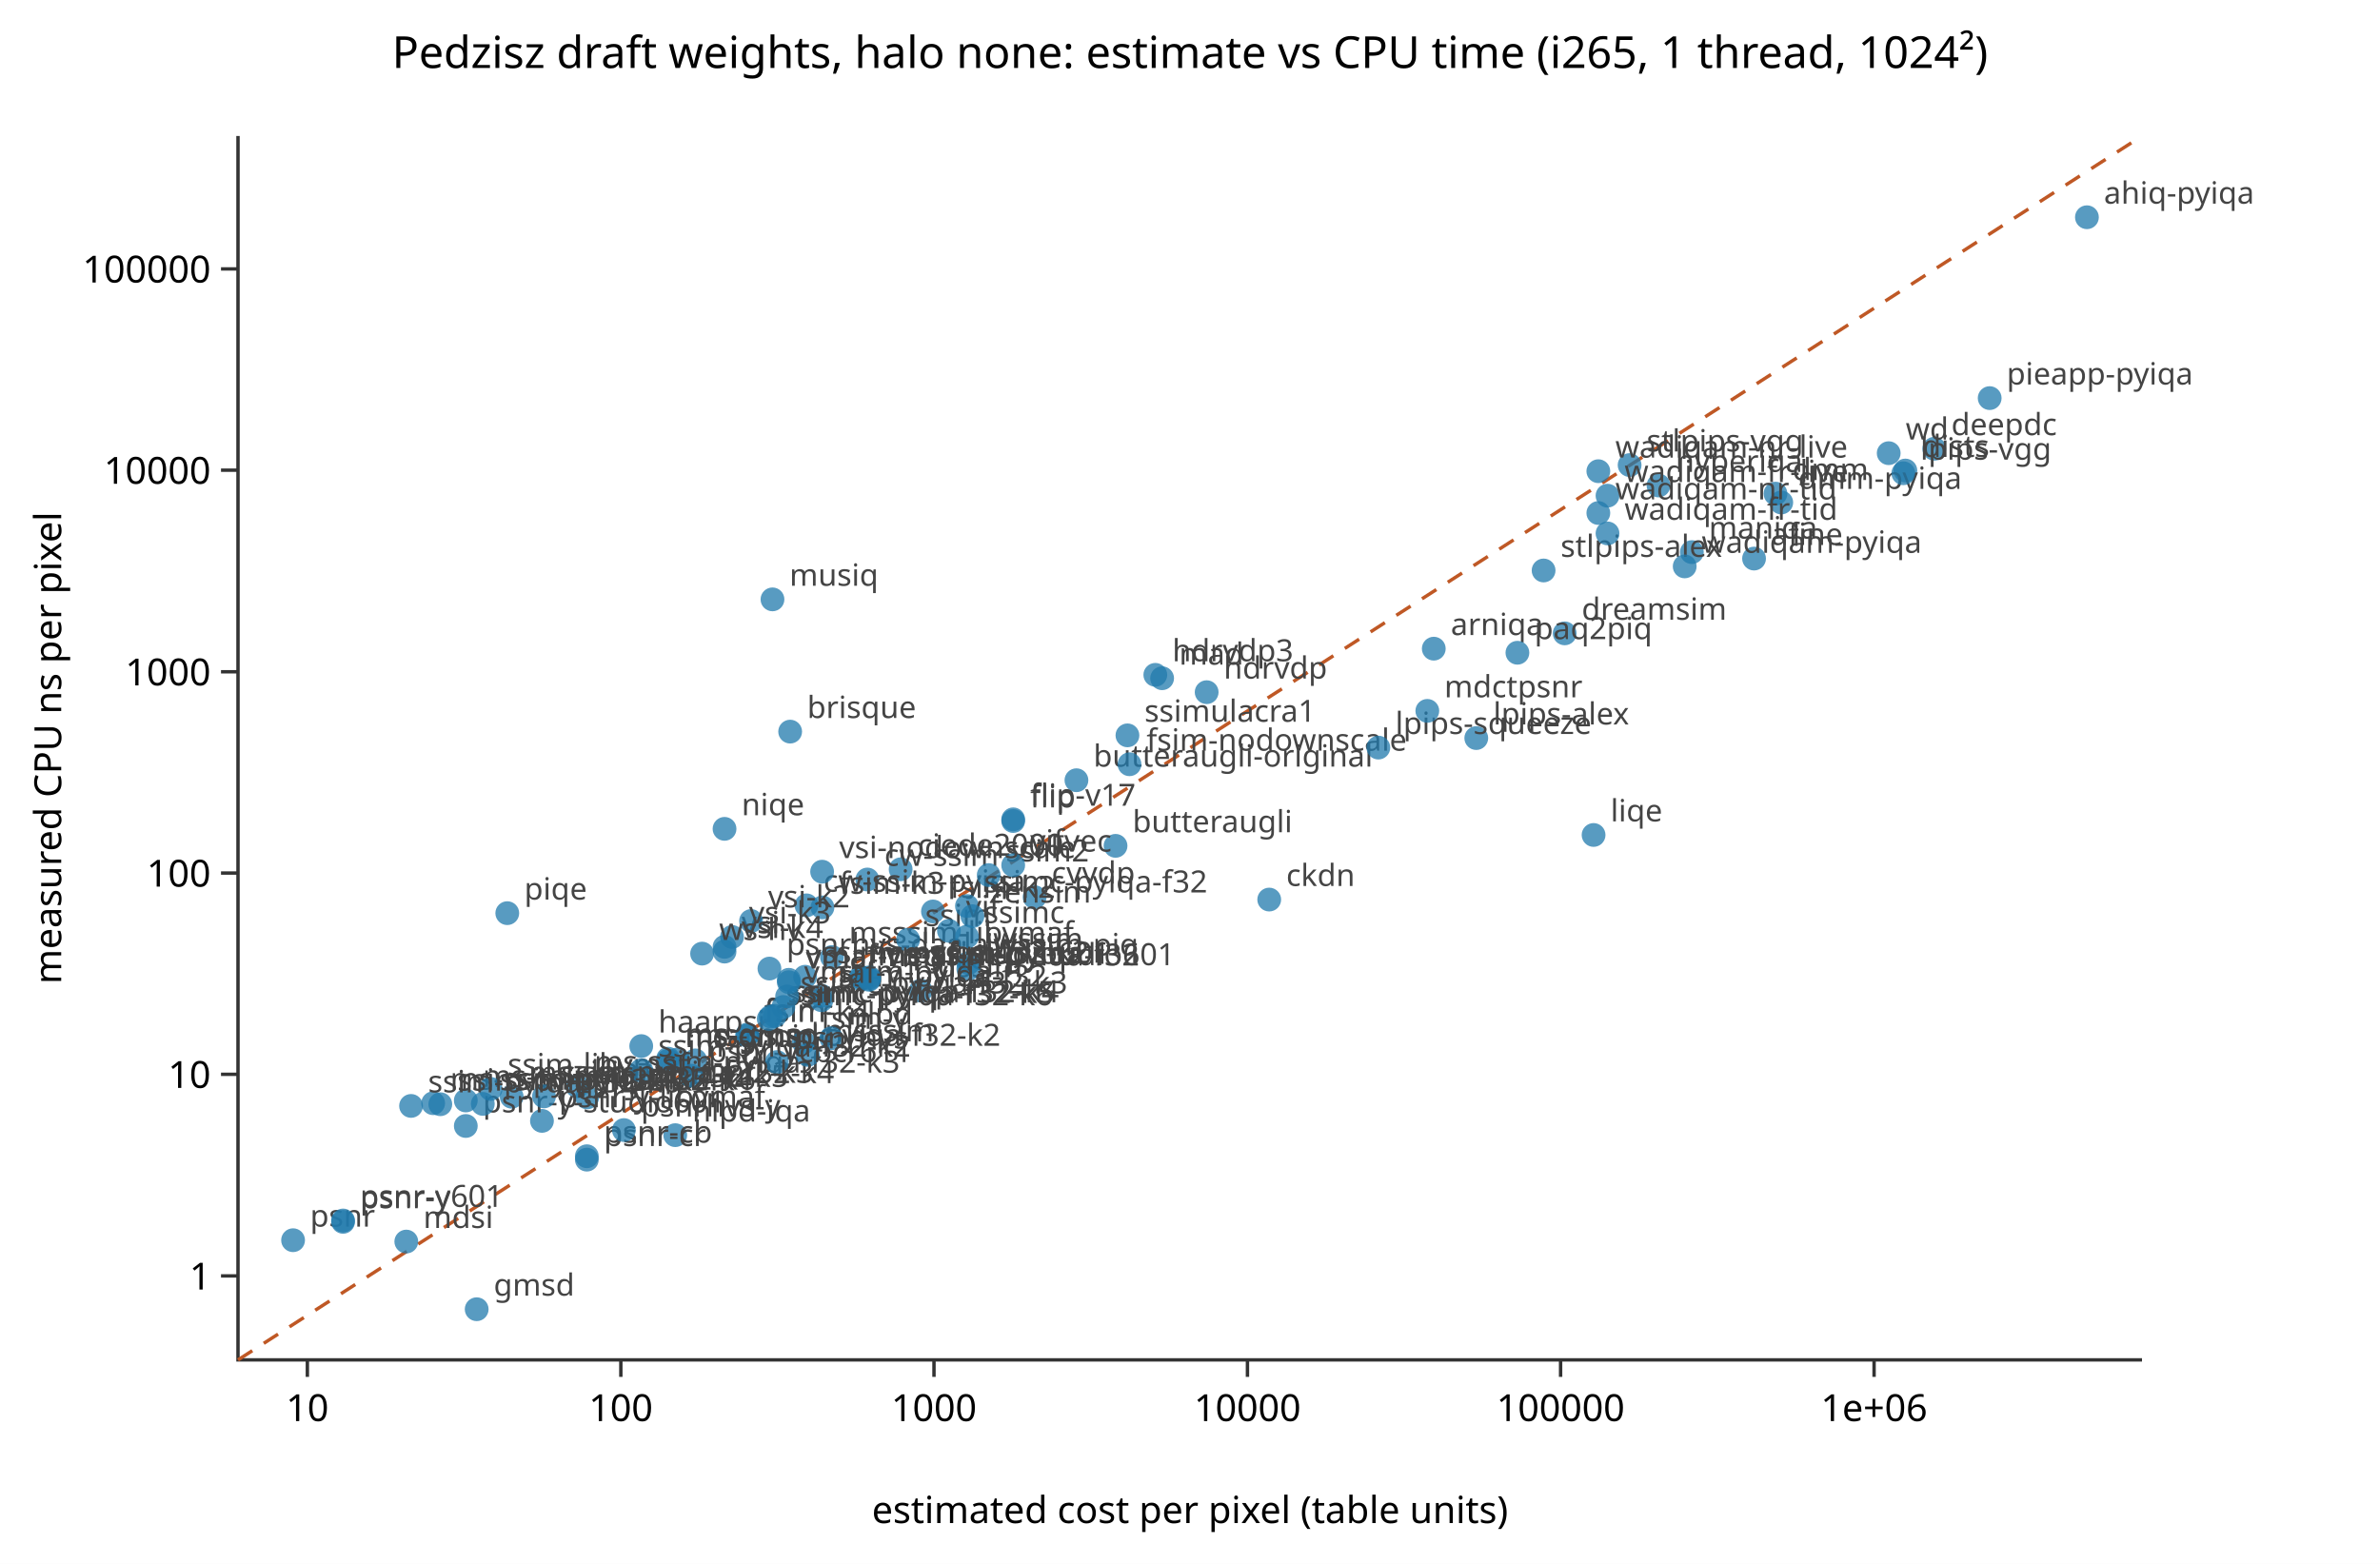
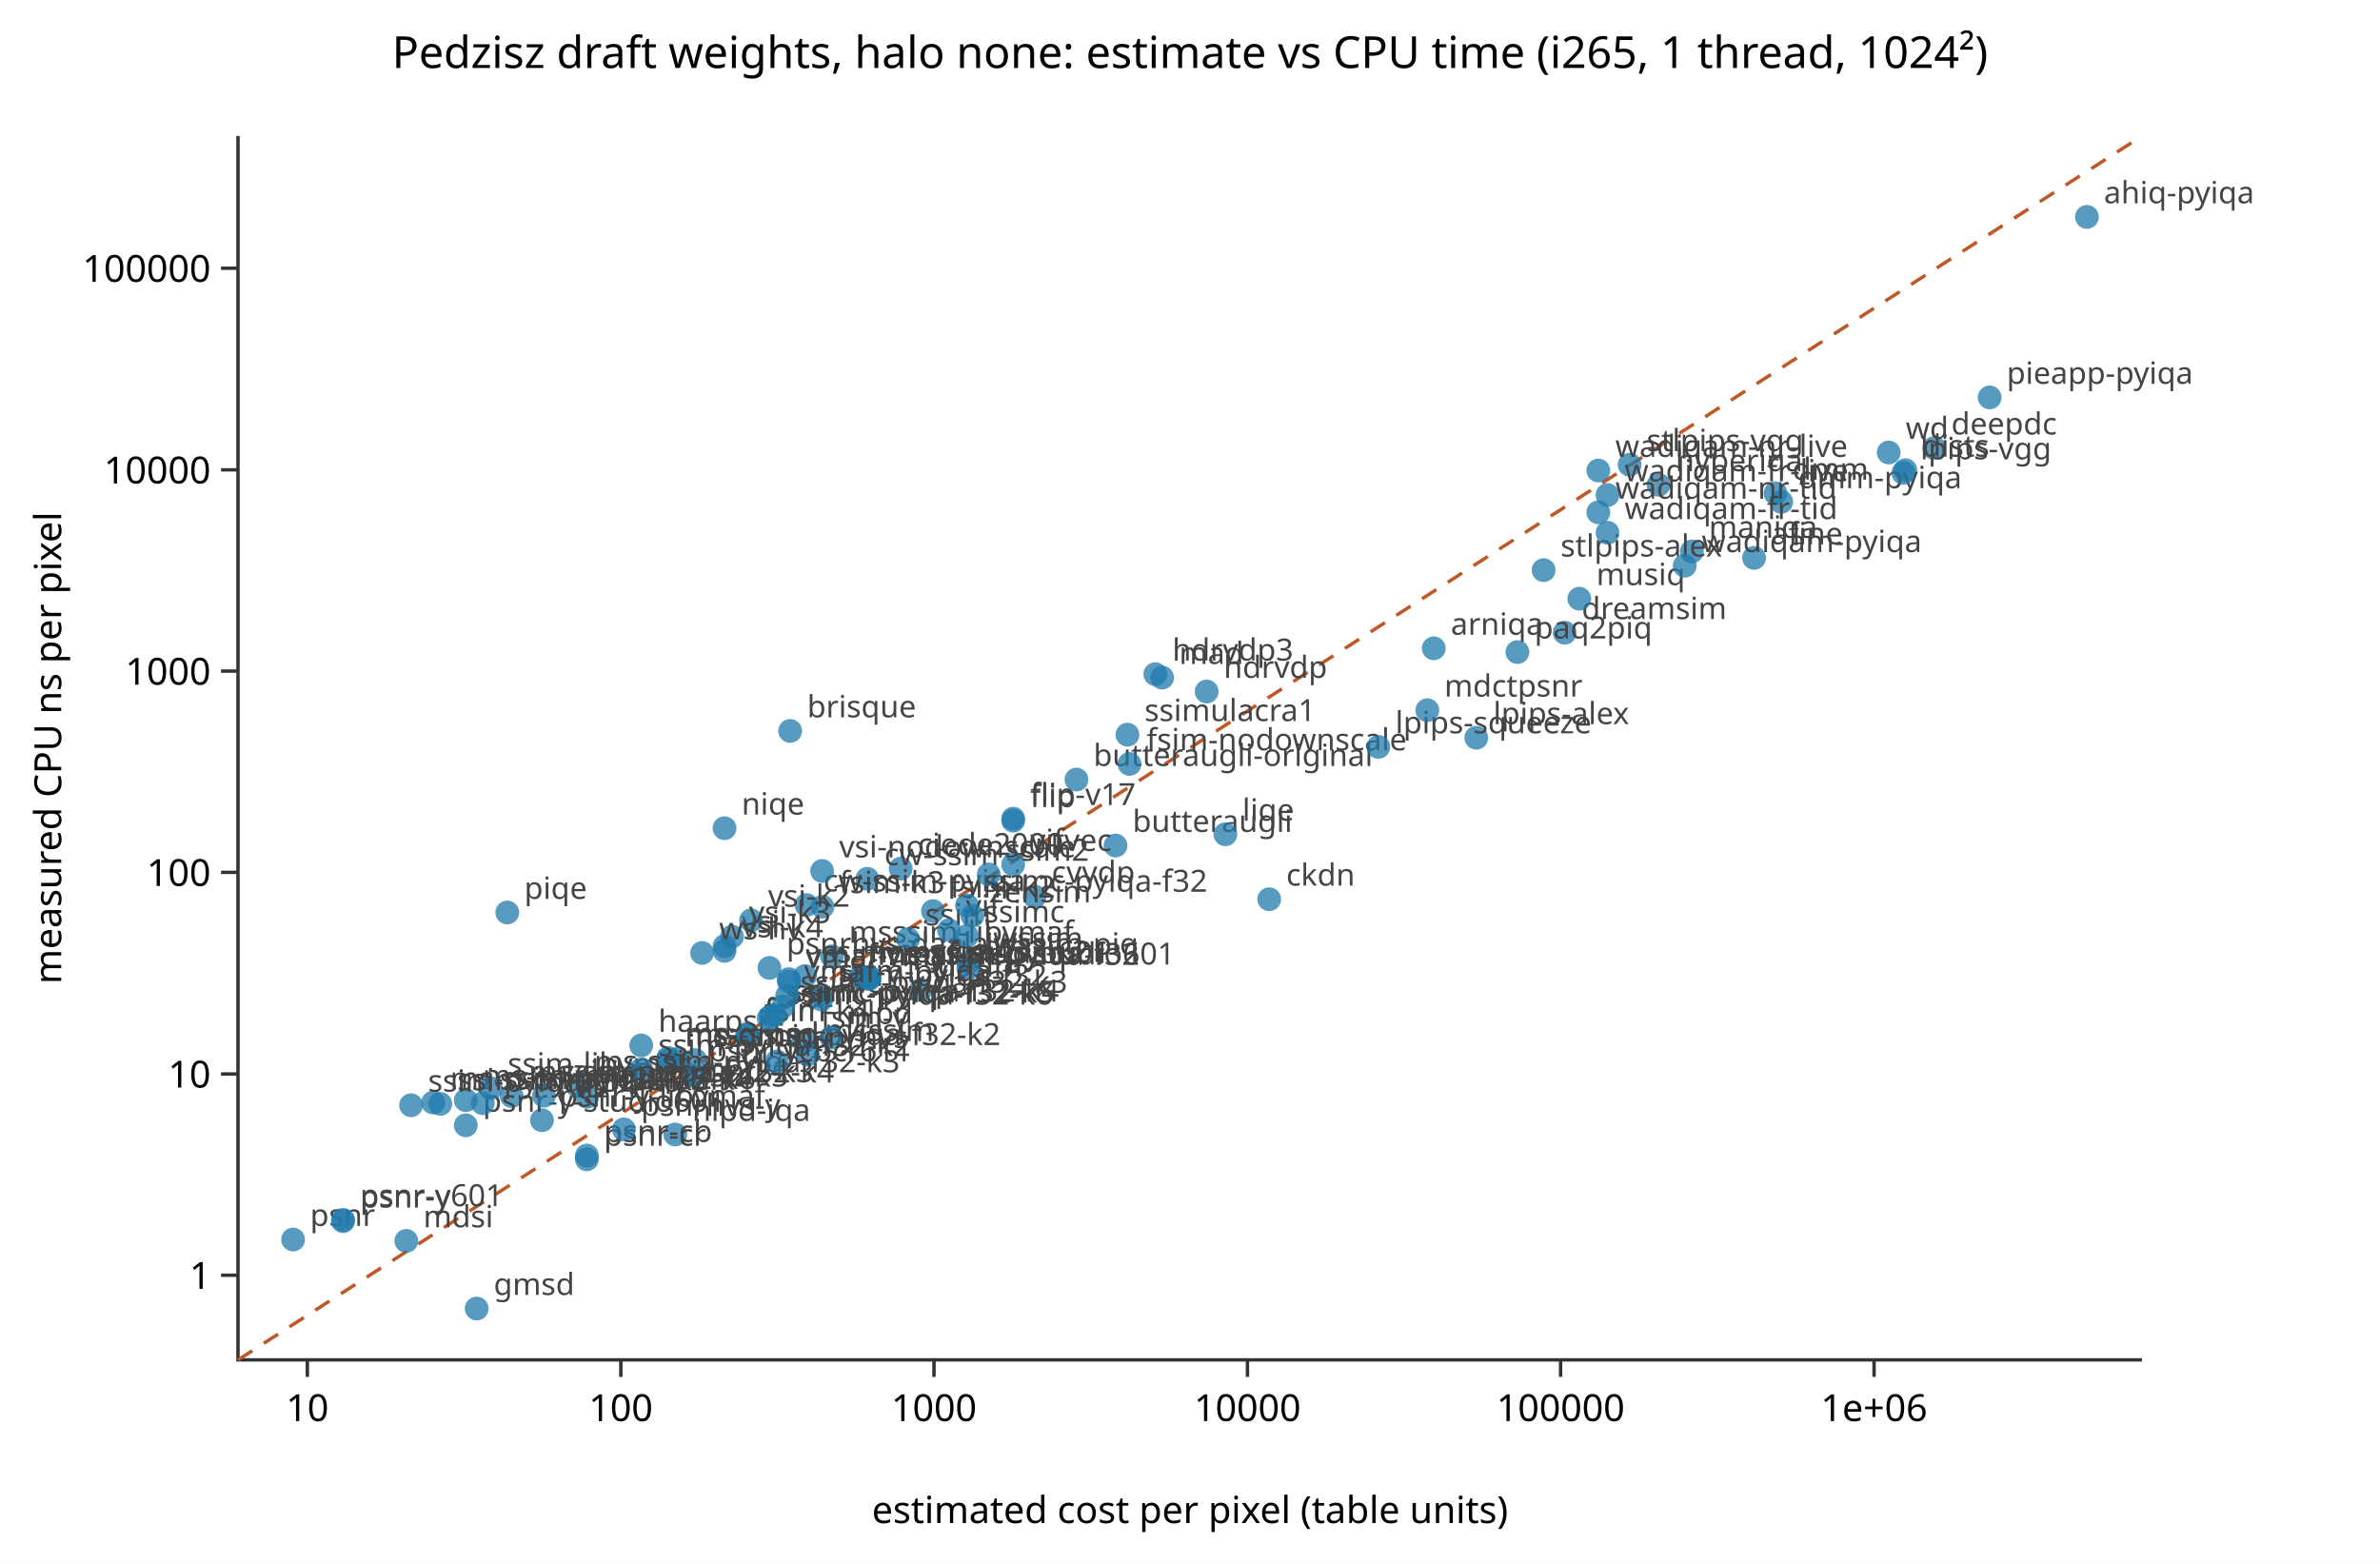
<svg xmlns="http://www.w3.org/2000/svg" viewBox="0 0 700 460" font-family="sans-serif" font-size="11">
  <rect width="700" height="460" fill="white" />
  <text x="350" y="20" text-anchor="middle" font-size="13">Pedzisz draft weights, halo none: estimate vs CPU time (i265, 1 thread, 1024²)</text>
  <path d="M70 40V400H630" fill="none" stroke="#333" />
  <path d="M90.4 400v5" stroke="#333" />
  <text x="90.4" y="418" text-anchor="middle">10</text>
  <path d="M182.6 400v5" stroke="#333" />
  <text x="182.6" y="418" text-anchor="middle">100</text>
  <path d="M274.7 400v5" stroke="#333" />
  <text x="274.7" y="418" text-anchor="middle">1000</text>
  <path d="M366.9 400v5" stroke="#333" />
  <text x="366.9" y="418" text-anchor="middle">10000</text>
  <path d="M459.0 400v5" stroke="#333" />
  <text x="459.0" y="418" text-anchor="middle">100000</text>
  <path d="M551.2 400v5" stroke="#333" />
  <text x="551.2" y="418" text-anchor="middle">1e+06</text>
-   <path d="M65 375.3h5" stroke="#333" />
-   <text x="62" y="379.3" text-anchor="end">1</text>
-   <path d="M65 316.0h5" stroke="#333" />
-   <text x="62" y="320.0" text-anchor="end">10</text>
-   <path d="M65 256.8h5" stroke="#333" />
-   <text x="62" y="260.8" text-anchor="end">100</text>
-   <path d="M65 197.6h5" stroke="#333" />
-   <text x="62" y="201.6" text-anchor="end">1000</text>
-   <path d="M65 138.3h5" stroke="#333" />
-   <text x="62" y="142.3" text-anchor="end">10000</text>
-   <path d="M65 79.1h5" stroke="#333" />
-   <text x="62" y="83.1" text-anchor="end">100000</text>
+   <path d="M65 375.1h5" stroke="#333" />
+   <text x="62" y="379.1" text-anchor="end">1</text>
+   <path d="M65 315.9h5" stroke="#333" />
+   <text x="62" y="319.9" text-anchor="end">10</text>
+   <path d="M65 256.6h5" stroke="#333" />
+   <text x="62" y="260.6" text-anchor="end">100</text>
+   <path d="M65 197.4h5" stroke="#333" />
+   <text x="62" y="201.4" text-anchor="end">1000</text>
+   <path d="M65 138.2h5" stroke="#333" />
+   <text x="62" y="142.2" text-anchor="end">10000</text>
+   <path d="M65 78.9h5" stroke="#333" />
+   <text x="62" y="82.9" text-anchor="end">100000</text>
  <path d="M70.0 400.0L630.0 40.0" stroke="#bf5825" stroke-dasharray="5 4" />
-   <circle cx="515.9" cy="164.3" r="3.5" fill="#2179ac" fill-opacity=".75" />
-   <text x="520.9" y="160.3" font-size="9" fill="#444">afine</text>
-   <circle cx="613.8" cy="63.9" r="3.5" fill="#2179ac" fill-opacity=".75" />
-   <text x="618.8" y="59.9" font-size="9" fill="#444">ahiq-pyiqa</text>
-   <circle cx="421.7" cy="190.8" r="3.5" fill="#2179ac" fill-opacity=".75" />
-   <text x="426.7" y="186.8" font-size="9" fill="#444">arniqa</text>
-   <circle cx="232.4" cy="215.2" r="3.5" fill="#2179ac" fill-opacity=".75" />
-   <text x="237.4" y="211.2" font-size="9" fill="#444">brisque</text>
-   <circle cx="328.1" cy="248.8" r="3.5" fill="#2179ac" fill-opacity=".75" />
-   <text x="333.1" y="244.8" font-size="9" fill="#444">butteraugli</text>
-   <circle cx="316.6" cy="229.5" r="3.5" fill="#2179ac" fill-opacity=".75" />
-   <text x="321.6" y="225.5" font-size="9" fill="#444">butteraugli-original</text>
-   <circle cx="204.5" cy="311.9" r="3.5" fill="#2179ac" fill-opacity=".75" />
-   <text x="209.5" y="307.9" font-size="9" fill="#444">cambi</text>
-   <circle cx="264.9" cy="255.7" r="3.5" fill="#2179ac" fill-opacity=".75" />
-   <text x="269.9" y="251.7" font-size="9" fill="#444">ciede2000</text>
-   <circle cx="373.3" cy="264.6" r="3.5" fill="#2179ac" fill-opacity=".75" />
-   <text x="378.3" y="260.6" font-size="9" fill="#444">ckdn</text>
-   <circle cx="304.3" cy="263.9" r="3.5" fill="#2179ac" fill-opacity=".75" />
-   <text x="309.3" y="259.9" font-size="9" fill="#444">cvvdp</text>
-   <circle cx="255.1" cy="258.7" r="3.5" fill="#2179ac" fill-opacity=".75" />
-   <text x="260.1" y="254.7" font-size="9" fill="#444">cw-ssim</text>
-   <circle cx="237.2" cy="266.3" r="3.5" fill="#2179ac" fill-opacity=".75" />
-   <text x="242.2" y="262.3" font-size="9" fill="#444">cw-ssim-pyiqa</text>
-   <circle cx="568.9" cy="132.0" r="3.5" fill="#2179ac" fill-opacity=".75" />
-   <text x="573.9" y="128.0" font-size="9" fill="#444">deepdc</text>
-   <circle cx="560.4" cy="138.4" r="3.5" fill="#2179ac" fill-opacity=".75" />
-   <text x="565.4" y="134.4" font-size="9" fill="#444">dists</text>
-   <circle cx="522.2" cy="145.2" r="3.5" fill="#2179ac" fill-opacity=".75" />
-   <text x="527.2" y="141.2" font-size="9" fill="#444">dmm</text>
-   <circle cx="523.9" cy="147.8" r="3.5" fill="#2179ac" fill-opacity=".75" />
-   <text x="528.9" y="143.8" font-size="9" fill="#444">dmm-pyiqa</text>
-   <circle cx="460.2" cy="186.3" r="3.5" fill="#2179ac" fill-opacity=".75" />
-   <text x="465.2" y="182.3" font-size="9" fill="#444">dreamsim</text>
-   <circle cx="270.8" cy="291.4" r="3.5" fill="#2179ac" fill-opacity=".75" />
-   <text x="275.8" y="287.4" font-size="9" fill="#444">dssim</text>
-   <circle cx="298.0" cy="241.5" r="3.5" fill="#2179ac" fill-opacity=".75" />
-   <text x="303.0" y="237.5" font-size="9" fill="#444">flip</text>
-   <circle cx="298.0" cy="241.0" r="3.5" fill="#2179ac" fill-opacity=".75" />
-   <text x="303.0" y="237.0" font-size="9" fill="#444">flip-v17</text>
-   <circle cx="219.8" cy="304.3" r="3.5" fill="#2179ac" fill-opacity=".75" />
-   <text x="224.8" y="300.3" font-size="9" fill="#444">fsim</text>
-   <circle cx="274.4" cy="268.1" r="3.5" fill="#2179ac" fill-opacity=".75" />
-   <text x="279.4" y="264.1" font-size="9" fill="#444">fsim-k2</text>
-   <circle cx="241.9" cy="266.9" r="3.5" fill="#2179ac" fill-opacity=".75" />
-   <text x="246.9" y="262.9" font-size="9" fill="#444">fsim-k3</text>
-   <circle cx="219.8" cy="304.6" r="3.5" fill="#2179ac" fill-opacity=".75" />
-   <text x="224.8" y="300.6" font-size="9" fill="#444">fsim-k4</text>
-   <circle cx="332.2" cy="224.8" r="3.5" fill="#2179ac" fill-opacity=".75" />
-   <text x="337.2" y="220.8" font-size="9" fill="#444">fsim-nodownscale</text>
-   <circle cx="236.4" cy="306.6" r="3.5" fill="#2179ac" fill-opacity=".75" />
-   <text x="241.4" y="302.6" font-size="9" fill="#444">fsim-y</text>
-   <circle cx="140.2" cy="385.1" r="3.5" fill="#2179ac" fill-opacity=".75" />
-   <text x="145.2" y="381.1" font-size="9" fill="#444">gmsd</text>
-   <circle cx="188.6" cy="307.7" r="3.5" fill="#2179ac" fill-opacity=".75" />
-   <text x="193.6" y="303.7" font-size="9" fill="#444">haarpsi</text>
-   <circle cx="172.7" cy="322.8" r="3.5" fill="#2179ac" fill-opacity=".75" />
-   <text x="177.7" y="318.8" font-size="9" fill="#444">haarpsi-y</text>
-   <circle cx="354.9" cy="203.6" r="3.5" fill="#2179ac" fill-opacity=".75" />
-   <text x="359.9" y="199.6" font-size="9" fill="#444">hdrvdp</text>
-   <circle cx="339.8" cy="198.5" r="3.5" fill="#2179ac" fill-opacity=".75" />
-   <text x="344.8" y="194.5" font-size="9" fill="#444">hdrvdp3</text>
-   <circle cx="487.8" cy="142.8" r="3.5" fill="#2179ac" fill-opacity=".75" />
-   <text x="492.8" y="138.8" font-size="9" fill="#444">hyperiqa</text>
-   <circle cx="284.8" cy="283.3" r="3.5" fill="#2179ac" fill-opacity=".75" />
-   <text x="289.8" y="279.3" font-size="9" fill="#444">iwssim</text>
-   <circle cx="284.8" cy="285.0" r="3.5" fill="#2179ac" fill-opacity=".75" />
-   <text x="289.8" y="281.0" font-size="9" fill="#444">iwssim-piq</text>
-   <circle cx="468.7" cy="245.6" r="3.5" fill="#2179ac" fill-opacity=".75" />
-   <text x="473.7" y="241.6" font-size="9" fill="#444">liqe</text>
-   <circle cx="434.2" cy="217.1" r="3.5" fill="#2179ac" fill-opacity=".75" />
-   <text x="439.2" y="213.1" font-size="9" fill="#444">lpips-alex</text>
-   <circle cx="405.4" cy="219.9" r="3.5" fill="#2179ac" fill-opacity=".75" />
-   <text x="410.4" y="215.9" font-size="9" fill="#444">lpips-squeeze</text>
-   <circle cx="559.8" cy="139.2" r="3.5" fill="#2179ac" fill-opacity=".75" />
-   <text x="564.8" y="135.2" font-size="9" fill="#444">lpips-vgg</text>
-   <circle cx="341.8" cy="199.5" r="3.5" fill="#2179ac" fill-opacity=".75" />
-   <text x="346.8" y="195.5" font-size="9" fill="#444">mad</text>
-   <circle cx="497.6" cy="162.4" r="3.5" fill="#2179ac" fill-opacity=".75" />
-   <text x="502.6" y="158.4" font-size="9" fill="#444">maniqa</text>
-   <circle cx="419.8" cy="209.1" r="3.5" fill="#2179ac" fill-opacity=".75" />
-   <text x="424.8" y="205.1" font-size="9" fill="#444">mdctpsnr</text>
-   <circle cx="119.5" cy="365.2" r="3.5" fill="#2179ac" fill-opacity=".75" />
-   <text x="124.5" y="361.2" font-size="9" fill="#444">mdsi</text>
-   <circle cx="196.5" cy="312.0" r="3.5" fill="#2179ac" fill-opacity=".75" />
-   <text x="201.5" y="308.0" font-size="9" fill="#444">ms-gmsd</text>
-   <circle cx="196.5" cy="311.4" r="3.5" fill="#2179ac" fill-opacity=".75" />
-   <text x="201.5" y="307.4" font-size="9" fill="#444">ms-gmsdc</text>
-   <circle cx="253.1" cy="287.4" r="3.5" fill="#2179ac" fill-opacity=".75" />
-   <text x="258.1" y="283.4" font-size="9" fill="#444">ms-ssim-pyiqa</text>
-   <circle cx="253.1" cy="288.0" r="3.5" fill="#2179ac" fill-opacity=".75" />
-   <text x="258.1" y="284.0" font-size="9" fill="#444">ms-ssim-pyiqa-f32</text>
-   <circle cx="199.4" cy="311.6" r="3.5" fill="#2179ac" fill-opacity=".75" />
-   <text x="204.4" y="307.6" font-size="9" fill="#444">ms-ssim-pyiqa-f32-k2</text>
-   <circle cx="169.8" cy="319.5" r="3.5" fill="#2179ac" fill-opacity=".75" />
-   <text x="174.8" y="315.5" font-size="9" fill="#444">ms-ssim-pyiqa-f32-k3</text>
-   <circle cx="150.5" cy="322.6" r="3.5" fill="#2179ac" fill-opacity=".75" />
-   <text x="155.5" y="318.6" font-size="9" fill="#444">ms-ssim-pyiqa-f32-k4</text>
-   <circle cx="137.0" cy="323.7" r="3.5" fill="#2179ac" fill-opacity=".75" />
-   <text x="142.0" y="319.7" font-size="9" fill="#444">ms-ssim-pyiqa-f32-k5</text>
-   <circle cx="127.4" cy="324.5" r="3.5" fill="#2179ac" fill-opacity=".75" />
-   <text x="132.4" y="320.5" font-size="9" fill="#444">ms-ssim-pyiqa-f32-k6</text>
-   <circle cx="237.6" cy="310.3" r="3.5" fill="#2179ac" fill-opacity=".75" />
-   <text x="242.6" y="306.3" font-size="9" fill="#444">msssim</text>
-   <circle cx="244.7" cy="281.5" r="3.5" fill="#2179ac" fill-opacity=".75" />
-   <text x="249.7" y="277.5" font-size="9" fill="#444">msssim-libvmaf</text>
-   <circle cx="227.2" cy="176.3" r="3.5" fill="#2179ac" fill-opacity=".75" />
-   <text x="232.2" y="172.3" font-size="9" fill="#444">musiq</text>
-   <circle cx="213.1" cy="243.8" r="3.5" fill="#2179ac" fill-opacity=".75" />
-   <text x="218.1" y="239.8" font-size="9" fill="#444">niqe</text>
-   <circle cx="244.5" cy="305.4" r="3.5" fill="#2179ac" fill-opacity=".75" />
-   <text x="249.5" y="301.4" font-size="9" fill="#444">nlpd</text>
-   <circle cx="198.6" cy="333.9" r="3.5" fill="#2179ac" fill-opacity=".75" />
-   <text x="203.6" y="329.9" font-size="9" fill="#444">nlpd-iqa</text>
-   <circle cx="446.3" cy="192.0" r="3.5" fill="#2179ac" fill-opacity=".75" />
-   <text x="451.3" y="188.0" font-size="9" fill="#444">paq2piq</text>
-   <circle cx="585.2" cy="117.1" r="3.5" fill="#2179ac" fill-opacity=".75" />
-   <text x="590.2" y="113.1" font-size="9" fill="#444">pieapp-pyiqa</text>
-   <circle cx="149.2" cy="268.6" r="3.5" fill="#2179ac" fill-opacity=".75" />
-   <text x="154.2" y="264.6" font-size="9" fill="#444">piqe</text>
-   <circle cx="86.2" cy="364.8" r="3.5" fill="#2179ac" fill-opacity=".75" />
-   <text x="91.2" y="360.8" font-size="9" fill="#444">psnr</text>
-   <circle cx="172.6" cy="340.1" r="3.5" fill="#2179ac" fill-opacity=".75" />
-   <text x="177.6" y="336.1" font-size="9" fill="#444">psnr-cb</text>
-   <circle cx="172.6" cy="341.1" r="3.5" fill="#2179ac" fill-opacity=".75" />
-   <text x="177.6" y="337.1" font-size="9" fill="#444">psnr-cr</text>
-   <circle cx="100.9" cy="359.4" r="3.5" fill="#2179ac" fill-opacity=".75" />
-   <text x="105.9" y="355.4" font-size="9" fill="#444">psnr-y</text>
-   <circle cx="159.4" cy="329.7" r="3.5" fill="#2179ac" fill-opacity=".75" />
-   <text x="164.4" y="325.7" font-size="9" fill="#444">psnr-y-libvmaf</text>
-   <circle cx="137.0" cy="331.2" r="3.5" fill="#2179ac" fill-opacity=".75" />
-   <text x="142.0" y="327.2" font-size="9" fill="#444">psnr-y-studio601</text>
-   <circle cx="100.9" cy="359.0" r="3.5" fill="#2179ac" fill-opacity=".75" />
-   <text x="105.9" y="355.0" font-size="9" fill="#444">psnr-y601</text>
-   <circle cx="203.3" cy="316.4" r="3.5" fill="#2179ac" fill-opacity=".75" />
-   <text x="208.3" y="312.4" font-size="9" fill="#444">psnr-ycbcr611</text>
-   <circle cx="228.5" cy="312.4" r="3.5" fill="#2179ac" fill-opacity=".75" />
-   <text x="233.5" y="308.4" font-size="9" fill="#444">psnrhvs</text>
-   <circle cx="226.3" cy="284.9" r="3.5" fill="#2179ac" fill-opacity=".75" />
-   <text x="231.3" y="280.9" font-size="9" fill="#444">psnrhvs-daala</text>
-   <circle cx="183.5" cy="332.4" r="3.5" fill="#2179ac" fill-opacity=".75" />
-   <text x="188.5" y="328.4" font-size="9" fill="#444">psnrhvs-y</text>
-   <circle cx="267.1" cy="276.4" r="3.5" fill="#2179ac" fill-opacity=".75" />
-   <text x="272.1" y="272.4" font-size="9" fill="#444">ssim</text>
-   <circle cx="144.3" cy="320.3" r="3.5" fill="#2179ac" fill-opacity=".75" />
-   <text x="149.3" y="316.3" font-size="9" fill="#444">ssim-libvmaf</text>
-   <circle cx="241.6" cy="292.9" r="3.5" fill="#2179ac" fill-opacity=".75" />
-   <text x="246.6" y="288.9" font-size="9" fill="#444">ssim-pyiqa</text>
-   <circle cx="241.6" cy="294.2" r="3.5" fill="#2179ac" fill-opacity=".75" />
-   <text x="246.6" y="290.2" font-size="9" fill="#444">ssim-pyiqa-f32</text>
-   <circle cx="188.6" cy="314.8" r="3.5" fill="#2179ac" fill-opacity=".75" />
-   <text x="193.6" y="310.8" font-size="9" fill="#444">ssim-pyiqa-f32-k2</text>
-   <circle cx="160.0" cy="322.5" r="3.5" fill="#2179ac" fill-opacity=".75" />
-   <text x="165.0" y="318.5" font-size="9" fill="#444">ssim-pyiqa-f32-k3</text>
-   <circle cx="142.0" cy="324.7" r="3.5" fill="#2179ac" fill-opacity=".75" />
-   <text x="147.0" y="320.7" font-size="9" fill="#444">ssim-pyiqa-f32-k4</text>
-   <circle cx="129.5" cy="324.8" r="3.5" fill="#2179ac" fill-opacity=".75" />
-   <text x="134.5" y="320.8" font-size="9" fill="#444">ssim-pyiqa-f32-k5</text>
-   <circle cx="120.9" cy="325.3" r="3.5" fill="#2179ac" fill-opacity=".75" />
-   <text x="125.9" y="321.3" font-size="9" fill="#444">ssim-pyiqa-f32-k6</text>
-   <circle cx="290.8" cy="257.4" r="3.5" fill="#2179ac" fill-opacity=".75" />
-   <text x="295.8" y="253.4" font-size="9" fill="#444">ssim2</text>
-   <circle cx="284.4" cy="275.5" r="3.5" fill="#2179ac" fill-opacity=".75" />
-   <text x="289.4" y="271.5" font-size="9" fill="#444">ssimc</text>
-   <circle cx="284.4" cy="266.5" r="3.5" fill="#2179ac" fill-opacity=".75" />
-   <text x="289.4" y="262.5" font-size="9" fill="#444">ssimc-pyiqa-f32</text>
-   <circle cx="236.8" cy="287.3" r="3.5" fill="#2179ac" fill-opacity=".75" />
-   <text x="241.8" y="283.3" font-size="9" fill="#444">ssimc-pyiqa-f32-k2</text>
-   <circle cx="230.4" cy="296.2" r="3.5" fill="#2179ac" fill-opacity=".75" />
-   <text x="235.4" y="292.2" font-size="9" fill="#444">ssimc-pyiqa-f32-k3</text>
-   <circle cx="227.9" cy="298.8" r="3.5" fill="#2179ac" fill-opacity=".75" />
-   <text x="232.9" y="294.8" font-size="9" fill="#444">ssimc-pyiqa-f32-k4</text>
-   <circle cx="226.7" cy="299.0" r="3.5" fill="#2179ac" fill-opacity=".75" />
-   <text x="231.7" y="295.0" font-size="9" fill="#444">ssimc-pyiqa-f32-k5</text>
-   <circle cx="226.1" cy="299.7" r="3.5" fill="#2179ac" fill-opacity=".75" />
-   <text x="231.1" y="295.7" font-size="9" fill="#444">ssimc-pyiqa-f32-k6</text>
-   <circle cx="331.6" cy="216.3" r="3.5" fill="#2179ac" fill-opacity=".75" />
-   <text x="336.6" y="212.3" font-size="9" fill="#444">ssimulacra1</text>
-   <circle cx="454.0" cy="167.8" r="3.5" fill="#2179ac" fill-opacity=".75" />
-   <text x="459.0" y="163.8" font-size="9" fill="#444">stlpips-alex</text>
-   <circle cx="479.3" cy="136.8" r="3.5" fill="#2179ac" fill-opacity=".75" />
-   <text x="484.3" y="132.8" font-size="9" fill="#444">stlpips-vgg</text>
-   <circle cx="279.1" cy="273.8" r="3.5" fill="#2179ac" fill-opacity=".75" />
-   <text x="284.1" y="269.8" font-size="9" fill="#444">vif</text>
-   <circle cx="298.0" cy="254.5" r="3.5" fill="#2179ac" fill-opacity=".75" />
-   <text x="303.0" y="250.5" font-size="9" fill="#444">vifvec</text>
-   <circle cx="232.0" cy="288.9" r="3.5" fill="#2179ac" fill-opacity=".75" />
-   <text x="237.0" y="284.9" font-size="9" fill="#444">vmaf</text>
-   <circle cx="255.6" cy="288.2" r="3.5" fill="#2179ac" fill-opacity=".75" />
-   <text x="260.6" y="284.2" font-size="9" fill="#444">vmaf-4k</text>
-   <circle cx="232.0" cy="288.2" r="3.5" fill="#2179ac" fill-opacity=".75" />
-   <text x="237.0" y="284.2" font-size="9" fill="#444">vmaf-neg</text>
-   <circle cx="255.6" cy="287.9" r="3.5" fill="#2179ac" fill-opacity=".75" />
-   <text x="260.6" y="283.9" font-size="9" fill="#444">vmaf-neg-studio601</text>
-   <circle cx="255.6" cy="287.5" r="3.5" fill="#2179ac" fill-opacity=".75" />
-   <text x="260.6" y="283.5" font-size="9" fill="#444">vmaf-studio601</text>
-   <circle cx="231.5" cy="293.1" r="3.5" fill="#2179ac" fill-opacity=".75" />
-   <text x="236.5" y="289.1" font-size="9" fill="#444">vmaf-v1</text>
-   <circle cx="213.1" cy="278.5" r="3.5" fill="#2179ac" fill-opacity=".75" />
-   <text x="218.1" y="274.5" font-size="9" fill="#444">vsi</text>
-   <circle cx="220.9" cy="270.9" r="3.5" fill="#2179ac" fill-opacity=".75" />
-   <text x="225.9" y="266.9" font-size="9" fill="#444">vsi-k2</text>
-   <circle cx="215.3" cy="275.6" r="3.5" fill="#2179ac" fill-opacity=".75" />
-   <text x="220.3" y="271.6" font-size="9" fill="#444">vsi-k3</text>
-   <circle cx="213.1" cy="279.9" r="3.5" fill="#2179ac" fill-opacity=".75" />
-   <text x="218.1" y="275.9" font-size="9" fill="#444">vsi-k4</text>
-   <circle cx="241.8" cy="256.4" r="3.5" fill="#2179ac" fill-opacity=".75" />
-   <text x="246.8" y="252.4" font-size="9" fill="#444">vsi-nodownscale</text>
-   <circle cx="472.8" cy="145.8" r="3.5" fill="#2179ac" fill-opacity=".75" />
-   <text x="477.8" y="141.8" font-size="9" fill="#444">wadiqam-fr-live</text>
-   <circle cx="472.8" cy="156.9" r="3.5" fill="#2179ac" fill-opacity=".75" />
-   <text x="477.8" y="152.9" font-size="9" fill="#444">wadiqam-fr-tid</text>
-   <circle cx="470.1" cy="138.6" r="3.5" fill="#2179ac" fill-opacity=".75" />
-   <text x="475.1" y="134.6" font-size="9" fill="#444">wadiqam-nr-live</text>
-   <circle cx="470.1" cy="150.9" r="3.5" fill="#2179ac" fill-opacity=".75" />
-   <text x="475.1" y="146.9" font-size="9" fill="#444">wadiqam-nr-tid</text>
-   <circle cx="495.5" cy="166.6" r="3.5" fill="#2179ac" fill-opacity=".75" />
-   <text x="500.5" y="162.6" font-size="9" fill="#444">wadiqam-pyiqa</text>
-   <circle cx="555.5" cy="133.3" r="3.5" fill="#2179ac" fill-opacity=".75" />
-   <text x="560.5" y="129.3" font-size="9" fill="#444">wd</text>
-   <circle cx="206.5" cy="280.5" r="3.5" fill="#2179ac" fill-opacity=".75" />
-   <text x="211.5" y="276.5" font-size="9" fill="#444">ws-hv</text>
-   <circle cx="286.0" cy="269.5" r="3.5" fill="#2179ac" fill-opacity=".75" />
-   <text x="291.0" y="265.5" font-size="9" fill="#444">zensim</text>
+   <circle cx="515.9" cy="164.1" r="3.5" fill="#2179ac" fill-opacity=".75" />
+   <text x="520.9" y="160.1" font-size="9" fill="#444">afine</text>
+   <circle cx="613.8" cy="63.8" r="3.5" fill="#2179ac" fill-opacity=".75" />
+   <text x="618.8" y="59.8" font-size="9" fill="#444">ahiq-pyiqa</text>
+   <circle cx="421.7" cy="190.7" r="3.5" fill="#2179ac" fill-opacity=".75" />
+   <text x="426.7" y="186.7" font-size="9" fill="#444">arniqa</text>
+   <circle cx="232.4" cy="215.0" r="3.5" fill="#2179ac" fill-opacity=".75" />
+   <text x="237.4" y="211.0" font-size="9" fill="#444">brisque</text>
+   <circle cx="328.1" cy="248.7" r="3.5" fill="#2179ac" fill-opacity=".75" />
+   <text x="333.1" y="244.7" font-size="9" fill="#444">butteraugli</text>
+   <circle cx="316.6" cy="229.3" r="3.5" fill="#2179ac" fill-opacity=".75" />
+   <text x="321.6" y="225.3" font-size="9" fill="#444">butteraugli-original</text>
+   <circle cx="204.5" cy="311.8" r="3.5" fill="#2179ac" fill-opacity=".75" />
+   <text x="209.5" y="307.8" font-size="9" fill="#444">cambi</text>
+   <circle cx="264.9" cy="255.5" r="3.5" fill="#2179ac" fill-opacity=".75" />
+   <text x="269.9" y="251.5" font-size="9" fill="#444">ciede2000</text>
+   <circle cx="373.3" cy="264.5" r="3.5" fill="#2179ac" fill-opacity=".75" />
+   <text x="378.3" y="260.5" font-size="9" fill="#444">ckdn</text>
+   <circle cx="304.3" cy="263.7" r="3.5" fill="#2179ac" fill-opacity=".75" />
+   <text x="309.3" y="259.7" font-size="9" fill="#444">cvvdp</text>
+   <circle cx="255.1" cy="258.5" r="3.5" fill="#2179ac" fill-opacity=".75" />
+   <text x="260.1" y="254.5" font-size="9" fill="#444">cw-ssim</text>
+   <circle cx="237.2" cy="266.2" r="3.5" fill="#2179ac" fill-opacity=".75" />
+   <text x="242.2" y="262.2" font-size="9" fill="#444">cw-ssim-pyiqa</text>
+   <circle cx="568.9" cy="131.8" r="3.5" fill="#2179ac" fill-opacity=".75" />
+   <text x="573.9" y="127.8" font-size="9" fill="#444">deepdc</text>
+   <circle cx="560.4" cy="138.3" r="3.5" fill="#2179ac" fill-opacity=".75" />
+   <text x="565.4" y="134.3" font-size="9" fill="#444">dists</text>
+   <circle cx="522.2" cy="145.1" r="3.5" fill="#2179ac" fill-opacity=".75" />
+   <text x="527.2" y="141.1" font-size="9" fill="#444">dmm</text>
+   <circle cx="523.9" cy="147.6" r="3.5" fill="#2179ac" fill-opacity=".75" />
+   <text x="528.9" y="143.6" font-size="9" fill="#444">dmm-pyiqa</text>
+   <circle cx="460.2" cy="186.1" r="3.5" fill="#2179ac" fill-opacity=".75" />
+   <text x="465.2" y="182.1" font-size="9" fill="#444">dreamsim</text>
+   <circle cx="270.8" cy="291.2" r="3.5" fill="#2179ac" fill-opacity=".75" />
+   <text x="275.8" y="287.2" font-size="9" fill="#444">dssim</text>
+   <circle cx="298.0" cy="241.4" r="3.5" fill="#2179ac" fill-opacity=".75" />
+   <text x="303.0" y="237.4" font-size="9" fill="#444">flip</text>
+   <circle cx="298.0" cy="240.8" r="3.5" fill="#2179ac" fill-opacity=".75" />
+   <text x="303.0" y="236.8" font-size="9" fill="#444">flip-v17</text>
+   <circle cx="219.8" cy="304.1" r="3.5" fill="#2179ac" fill-opacity=".75" />
+   <text x="224.8" y="300.1" font-size="9" fill="#444">fsim</text>
+   <circle cx="274.4" cy="268.0" r="3.5" fill="#2179ac" fill-opacity=".75" />
+   <text x="279.4" y="264.0" font-size="9" fill="#444">fsim-k2</text>
+   <circle cx="241.9" cy="266.7" r="3.5" fill="#2179ac" fill-opacity=".75" />
+   <text x="246.9" y="262.7" font-size="9" fill="#444">fsim-k3</text>
+   <circle cx="219.8" cy="304.4" r="3.5" fill="#2179ac" fill-opacity=".75" />
+   <text x="224.8" y="300.4" font-size="9" fill="#444">fsim-k4</text>
+   <circle cx="332.2" cy="224.7" r="3.5" fill="#2179ac" fill-opacity=".75" />
+   <text x="337.2" y="220.7" font-size="9" fill="#444">fsim-nodownscale</text>
+   <circle cx="236.4" cy="306.4" r="3.5" fill="#2179ac" fill-opacity=".75" />
+   <text x="241.4" y="302.4" font-size="9" fill="#444">fsim-y</text>
+   <circle cx="140.2" cy="384.9" r="3.5" fill="#2179ac" fill-opacity=".75" />
+   <text x="145.2" y="380.9" font-size="9" fill="#444">gmsd</text>
+   <circle cx="188.6" cy="307.5" r="3.5" fill="#2179ac" fill-opacity=".75" />
+   <text x="193.6" y="303.5" font-size="9" fill="#444">haarpsi</text>
+   <circle cx="172.7" cy="322.6" r="3.5" fill="#2179ac" fill-opacity=".75" />
+   <text x="177.7" y="318.6" font-size="9" fill="#444">haarpsi-y</text>
+   <circle cx="354.9" cy="203.4" r="3.5" fill="#2179ac" fill-opacity=".75" />
+   <text x="359.9" y="199.4" font-size="9" fill="#444">hdrvdp</text>
+   <circle cx="339.8" cy="198.3" r="3.5" fill="#2179ac" fill-opacity=".75" />
+   <text x="344.8" y="194.3" font-size="9" fill="#444">hdrvdp3</text>
+   <circle cx="487.8" cy="142.6" r="3.5" fill="#2179ac" fill-opacity=".75" />
+   <text x="492.8" y="138.6" font-size="9" fill="#444">hyperiqa</text>
+   <circle cx="284.8" cy="283.1" r="3.5" fill="#2179ac" fill-opacity=".75" />
+   <text x="289.8" y="279.1" font-size="9" fill="#444">iwssim</text>
+   <circle cx="284.8" cy="284.8" r="3.5" fill="#2179ac" fill-opacity=".75" />
+   <text x="289.8" y="280.8" font-size="9" fill="#444">iwssim-piq</text>
+   <circle cx="360.4" cy="245.4" r="3.5" fill="#2179ac" fill-opacity=".75" />
+   <text x="365.4" y="241.4" font-size="9" fill="#444">liqe</text>
+   <circle cx="434.2" cy="217.0" r="3.5" fill="#2179ac" fill-opacity=".75" />
+   <text x="439.2" y="213.0" font-size="9" fill="#444">lpips-alex</text>
+   <circle cx="405.4" cy="219.7" r="3.5" fill="#2179ac" fill-opacity=".75" />
+   <text x="410.4" y="215.7" font-size="9" fill="#444">lpips-squeeze</text>
+   <circle cx="559.8" cy="139.1" r="3.5" fill="#2179ac" fill-opacity=".75" />
+   <text x="564.8" y="135.1" font-size="9" fill="#444">lpips-vgg</text>
+   <circle cx="341.8" cy="199.3" r="3.5" fill="#2179ac" fill-opacity=".75" />
+   <text x="346.8" y="195.3" font-size="9" fill="#444">mad</text>
+   <circle cx="497.6" cy="162.2" r="3.5" fill="#2179ac" fill-opacity=".75" />
+   <text x="502.6" y="158.2" font-size="9" fill="#444">maniqa</text>
+   <circle cx="419.8" cy="208.9" r="3.5" fill="#2179ac" fill-opacity=".75" />
+   <text x="424.8" y="204.9" font-size="9" fill="#444">mdctpsnr</text>
+   <circle cx="119.5" cy="365.0" r="3.5" fill="#2179ac" fill-opacity=".75" />
+   <text x="124.5" y="361.0" font-size="9" fill="#444">mdsi</text>
+   <circle cx="196.5" cy="311.8" r="3.5" fill="#2179ac" fill-opacity=".75" />
+   <text x="201.5" y="307.8" font-size="9" fill="#444">ms-gmsd</text>
+   <circle cx="196.5" cy="311.2" r="3.5" fill="#2179ac" fill-opacity=".75" />
+   <text x="201.5" y="307.2" font-size="9" fill="#444">ms-gmsdc</text>
+   <circle cx="253.1" cy="287.3" r="3.5" fill="#2179ac" fill-opacity=".75" />
+   <text x="258.1" y="283.3" font-size="9" fill="#444">ms-ssim-pyiqa</text>
+   <circle cx="253.1" cy="287.8" r="3.5" fill="#2179ac" fill-opacity=".75" />
+   <text x="258.1" y="283.8" font-size="9" fill="#444">ms-ssim-pyiqa-f32</text>
+   <circle cx="199.4" cy="311.4" r="3.5" fill="#2179ac" fill-opacity=".75" />
+   <text x="204.4" y="307.4" font-size="9" fill="#444">ms-ssim-pyiqa-f32-k2</text>
+   <circle cx="169.8" cy="319.4" r="3.5" fill="#2179ac" fill-opacity=".75" />
+   <text x="174.8" y="315.4" font-size="9" fill="#444">ms-ssim-pyiqa-f32-k3</text>
+   <circle cx="150.5" cy="322.4" r="3.5" fill="#2179ac" fill-opacity=".75" />
+   <text x="155.5" y="318.4" font-size="9" fill="#444">ms-ssim-pyiqa-f32-k4</text>
+   <circle cx="137.0" cy="323.6" r="3.5" fill="#2179ac" fill-opacity=".75" />
+   <text x="142.0" y="319.6" font-size="9" fill="#444">ms-ssim-pyiqa-f32-k5</text>
+   <circle cx="127.4" cy="324.3" r="3.5" fill="#2179ac" fill-opacity=".75" />
+   <text x="132.4" y="320.3" font-size="9" fill="#444">ms-ssim-pyiqa-f32-k6</text>
+   <circle cx="237.6" cy="310.2" r="3.5" fill="#2179ac" fill-opacity=".75" />
+   <text x="242.6" y="306.2" font-size="9" fill="#444">msssim</text>
+   <circle cx="244.7" cy="281.3" r="3.5" fill="#2179ac" fill-opacity=".75" />
+   <text x="249.7" y="277.3" font-size="9" fill="#444">msssim-libvmaf</text>
+   <circle cx="464.5" cy="176.1" r="3.5" fill="#2179ac" fill-opacity=".75" />
+   <text x="469.5" y="172.1" font-size="9" fill="#444">musiq</text>
+   <circle cx="213.1" cy="243.6" r="3.5" fill="#2179ac" fill-opacity=".75" />
+   <text x="218.1" y="239.6" font-size="9" fill="#444">niqe</text>
+   <circle cx="244.5" cy="305.2" r="3.5" fill="#2179ac" fill-opacity=".75" />
+   <text x="249.5" y="301.2" font-size="9" fill="#444">nlpd</text>
+   <circle cx="198.6" cy="333.7" r="3.5" fill="#2179ac" fill-opacity=".75" />
+   <text x="203.6" y="329.7" font-size="9" fill="#444">nlpd-iqa</text>
+   <circle cx="446.3" cy="191.8" r="3.5" fill="#2179ac" fill-opacity=".75" />
+   <text x="451.3" y="187.8" font-size="9" fill="#444">paq2piq</text>
+   <circle cx="585.2" cy="116.9" r="3.5" fill="#2179ac" fill-opacity=".75" />
+   <text x="590.2" y="112.9" font-size="9" fill="#444">pieapp-pyiqa</text>
+   <circle cx="149.2" cy="268.4" r="3.5" fill="#2179ac" fill-opacity=".75" />
+   <text x="154.2" y="264.4" font-size="9" fill="#444">piqe</text>
+   <circle cx="86.2" cy="364.6" r="3.5" fill="#2179ac" fill-opacity=".75" />
+   <text x="91.2" y="360.6" font-size="9" fill="#444">psnr</text>
+   <circle cx="172.6" cy="339.9" r="3.5" fill="#2179ac" fill-opacity=".75" />
+   <text x="177.6" y="335.9" font-size="9" fill="#444">psnr-cb</text>
+   <circle cx="172.6" cy="341.0" r="3.5" fill="#2179ac" fill-opacity=".75" />
+   <text x="177.6" y="337.0" font-size="9" fill="#444">psnr-cr</text>
+   <circle cx="100.9" cy="359.2" r="3.5" fill="#2179ac" fill-opacity=".75" />
+   <text x="105.9" y="355.2" font-size="9" fill="#444">psnr-y</text>
+   <circle cx="159.4" cy="329.5" r="3.5" fill="#2179ac" fill-opacity=".75" />
+   <text x="164.4" y="325.5" font-size="9" fill="#444">psnr-y-libvmaf</text>
+   <circle cx="137.0" cy="331.0" r="3.5" fill="#2179ac" fill-opacity=".75" />
+   <text x="142.0" y="327.0" font-size="9" fill="#444">psnr-y-studio601</text>
+   <circle cx="100.9" cy="358.8" r="3.5" fill="#2179ac" fill-opacity=".75" />
+   <text x="105.9" y="354.8" font-size="9" fill="#444">psnr-y601</text>
+   <circle cx="203.3" cy="316.2" r="3.5" fill="#2179ac" fill-opacity=".75" />
+   <text x="208.3" y="312.2" font-size="9" fill="#444">psnr-ycbcr611</text>
+   <circle cx="228.5" cy="312.2" r="3.5" fill="#2179ac" fill-opacity=".75" />
+   <text x="233.5" y="308.2" font-size="9" fill="#444">psnrhvs</text>
+   <circle cx="226.3" cy="284.7" r="3.5" fill="#2179ac" fill-opacity=".75" />
+   <text x="231.3" y="280.7" font-size="9" fill="#444">psnrhvs-daala</text>
+   <circle cx="183.5" cy="332.2" r="3.5" fill="#2179ac" fill-opacity=".75" />
+   <text x="188.5" y="328.2" font-size="9" fill="#444">psnrhvs-y</text>
+   <circle cx="267.1" cy="276.2" r="3.5" fill="#2179ac" fill-opacity=".75" />
+   <text x="272.1" y="272.2" font-size="9" fill="#444">ssim</text>
+   <circle cx="144.3" cy="320.1" r="3.5" fill="#2179ac" fill-opacity=".75" />
+   <text x="149.3" y="316.1" font-size="9" fill="#444">ssim-libvmaf</text>
+   <circle cx="241.6" cy="292.7" r="3.5" fill="#2179ac" fill-opacity=".75" />
+   <text x="246.6" y="288.7" font-size="9" fill="#444">ssim-pyiqa</text>
+   <circle cx="241.6" cy="294.0" r="3.5" fill="#2179ac" fill-opacity=".75" />
+   <text x="246.6" y="290.0" font-size="9" fill="#444">ssim-pyiqa-f32</text>
+   <circle cx="188.6" cy="314.6" r="3.5" fill="#2179ac" fill-opacity=".75" />
+   <text x="193.6" y="310.6" font-size="9" fill="#444">ssim-pyiqa-f32-k2</text>
+   <circle cx="160.0" cy="322.3" r="3.5" fill="#2179ac" fill-opacity=".75" />
+   <text x="165.0" y="318.3" font-size="9" fill="#444">ssim-pyiqa-f32-k3</text>
+   <circle cx="142.0" cy="324.5" r="3.5" fill="#2179ac" fill-opacity=".75" />
+   <text x="147.0" y="320.5" font-size="9" fill="#444">ssim-pyiqa-f32-k4</text>
+   <circle cx="129.5" cy="324.7" r="3.5" fill="#2179ac" fill-opacity=".75" />
+   <text x="134.5" y="320.7" font-size="9" fill="#444">ssim-pyiqa-f32-k5</text>
+   <circle cx="120.9" cy="325.1" r="3.5" fill="#2179ac" fill-opacity=".75" />
+   <text x="125.9" y="321.1" font-size="9" fill="#444">ssim-pyiqa-f32-k6</text>
+   <circle cx="290.8" cy="257.2" r="3.5" fill="#2179ac" fill-opacity=".75" />
+   <text x="295.8" y="253.2" font-size="9" fill="#444">ssim2</text>
+   <circle cx="284.4" cy="275.3" r="3.5" fill="#2179ac" fill-opacity=".75" />
+   <text x="289.4" y="271.3" font-size="9" fill="#444">ssimc</text>
+   <circle cx="284.4" cy="266.3" r="3.5" fill="#2179ac" fill-opacity=".75" />
+   <text x="289.4" y="262.3" font-size="9" fill="#444">ssimc-pyiqa-f32</text>
+   <circle cx="236.8" cy="287.1" r="3.5" fill="#2179ac" fill-opacity=".75" />
+   <text x="241.8" y="283.1" font-size="9" fill="#444">ssimc-pyiqa-f32-k2</text>
+   <circle cx="230.4" cy="296.0" r="3.5" fill="#2179ac" fill-opacity=".75" />
+   <text x="235.4" y="292.0" font-size="9" fill="#444">ssimc-pyiqa-f32-k3</text>
+   <circle cx="227.9" cy="298.6" r="3.5" fill="#2179ac" fill-opacity=".75" />
+   <text x="232.9" y="294.6" font-size="9" fill="#444">ssimc-pyiqa-f32-k4</text>
+   <circle cx="226.7" cy="298.9" r="3.5" fill="#2179ac" fill-opacity=".75" />
+   <text x="231.7" y="294.9" font-size="9" fill="#444">ssimc-pyiqa-f32-k5</text>
+   <circle cx="226.1" cy="299.5" r="3.5" fill="#2179ac" fill-opacity=".75" />
+   <text x="231.1" y="295.5" font-size="9" fill="#444">ssimc-pyiqa-f32-k6</text>
+   <circle cx="331.6" cy="216.1" r="3.5" fill="#2179ac" fill-opacity=".75" />
+   <text x="336.6" y="212.1" font-size="9" fill="#444">ssimulacra1</text>
+   <circle cx="454.0" cy="167.7" r="3.5" fill="#2179ac" fill-opacity=".75" />
+   <text x="459.0" y="163.7" font-size="9" fill="#444">stlpips-alex</text>
+   <circle cx="479.3" cy="136.7" r="3.5" fill="#2179ac" fill-opacity=".75" />
+   <text x="484.3" y="132.7" font-size="9" fill="#444">stlpips-vgg</text>
+   <circle cx="279.1" cy="273.6" r="3.5" fill="#2179ac" fill-opacity=".75" />
+   <text x="284.1" y="269.6" font-size="9" fill="#444">vif</text>
+   <circle cx="298.0" cy="254.3" r="3.5" fill="#2179ac" fill-opacity=".75" />
+   <text x="303.0" y="250.3" font-size="9" fill="#444">vifvec</text>
+   <circle cx="232.0" cy="288.7" r="3.5" fill="#2179ac" fill-opacity=".75" />
+   <text x="237.0" y="284.7" font-size="9" fill="#444">vmaf</text>
+   <circle cx="255.6" cy="288.0" r="3.5" fill="#2179ac" fill-opacity=".75" />
+   <text x="260.6" y="284.0" font-size="9" fill="#444">vmaf-4k</text>
+   <circle cx="232.0" cy="288.0" r="3.5" fill="#2179ac" fill-opacity=".75" />
+   <text x="237.0" y="284.0" font-size="9" fill="#444">vmaf-neg</text>
+   <circle cx="255.6" cy="287.7" r="3.5" fill="#2179ac" fill-opacity=".75" />
+   <text x="260.6" y="283.7" font-size="9" fill="#444">vmaf-neg-studio601</text>
+   <circle cx="255.6" cy="287.3" r="3.5" fill="#2179ac" fill-opacity=".75" />
+   <text x="260.6" y="283.3" font-size="9" fill="#444">vmaf-studio601</text>
+   <circle cx="231.5" cy="292.9" r="3.5" fill="#2179ac" fill-opacity=".75" />
+   <text x="236.5" y="288.9" font-size="9" fill="#444">vmaf-v1</text>
+   <circle cx="213.1" cy="278.3" r="3.5" fill="#2179ac" fill-opacity=".75" />
+   <text x="218.1" y="274.3" font-size="9" fill="#444">vsi</text>
+   <circle cx="220.9" cy="270.7" r="3.5" fill="#2179ac" fill-opacity=".75" />
+   <text x="225.9" y="266.7" font-size="9" fill="#444">vsi-k2</text>
+   <circle cx="215.3" cy="275.5" r="3.5" fill="#2179ac" fill-opacity=".75" />
+   <text x="220.3" y="271.5" font-size="9" fill="#444">vsi-k3</text>
+   <circle cx="213.1" cy="279.7" r="3.5" fill="#2179ac" fill-opacity=".75" />
+   <text x="218.1" y="275.7" font-size="9" fill="#444">vsi-k4</text>
+   <circle cx="241.8" cy="256.2" r="3.5" fill="#2179ac" fill-opacity=".75" />
+   <text x="246.8" y="252.2" font-size="9" fill="#444">vsi-nodownscale</text>
+   <circle cx="472.8" cy="145.6" r="3.5" fill="#2179ac" fill-opacity=".75" />
+   <text x="477.8" y="141.6" font-size="9" fill="#444">wadiqam-fr-live</text>
+   <circle cx="472.8" cy="156.7" r="3.5" fill="#2179ac" fill-opacity=".75" />
+   <text x="477.8" y="152.7" font-size="9" fill="#444">wadiqam-fr-tid</text>
+   <circle cx="470.1" cy="138.4" r="3.5" fill="#2179ac" fill-opacity=".75" />
+   <text x="475.1" y="134.4" font-size="9" fill="#444">wadiqam-nr-live</text>
+   <circle cx="470.1" cy="150.7" r="3.5" fill="#2179ac" fill-opacity=".75" />
+   <text x="475.1" y="146.7" font-size="9" fill="#444">wadiqam-nr-tid</text>
+   <circle cx="495.5" cy="166.4" r="3.5" fill="#2179ac" fill-opacity=".75" />
+   <text x="500.5" y="162.4" font-size="9" fill="#444">wadiqam-pyiqa</text>
+   <circle cx="555.5" cy="133.1" r="3.5" fill="#2179ac" fill-opacity=".75" />
+   <text x="560.5" y="129.1" font-size="9" fill="#444">wd</text>
+   <circle cx="206.5" cy="280.3" r="3.5" fill="#2179ac" fill-opacity=".75" />
+   <text x="211.5" y="276.3" font-size="9" fill="#444">ws-hv</text>
+   <circle cx="286.0" cy="269.4" r="3.5" fill="#2179ac" fill-opacity=".75" />
+   <text x="291.0" y="265.4" font-size="9" fill="#444">zensim</text>
  <text x="350" y="448" text-anchor="middle">estimated cost per pixel (table units)</text>
  <text x="18" y="220" text-anchor="middle" transform="rotate(-90 18 220)">measured CPU ns per pixel</text>
</svg>
